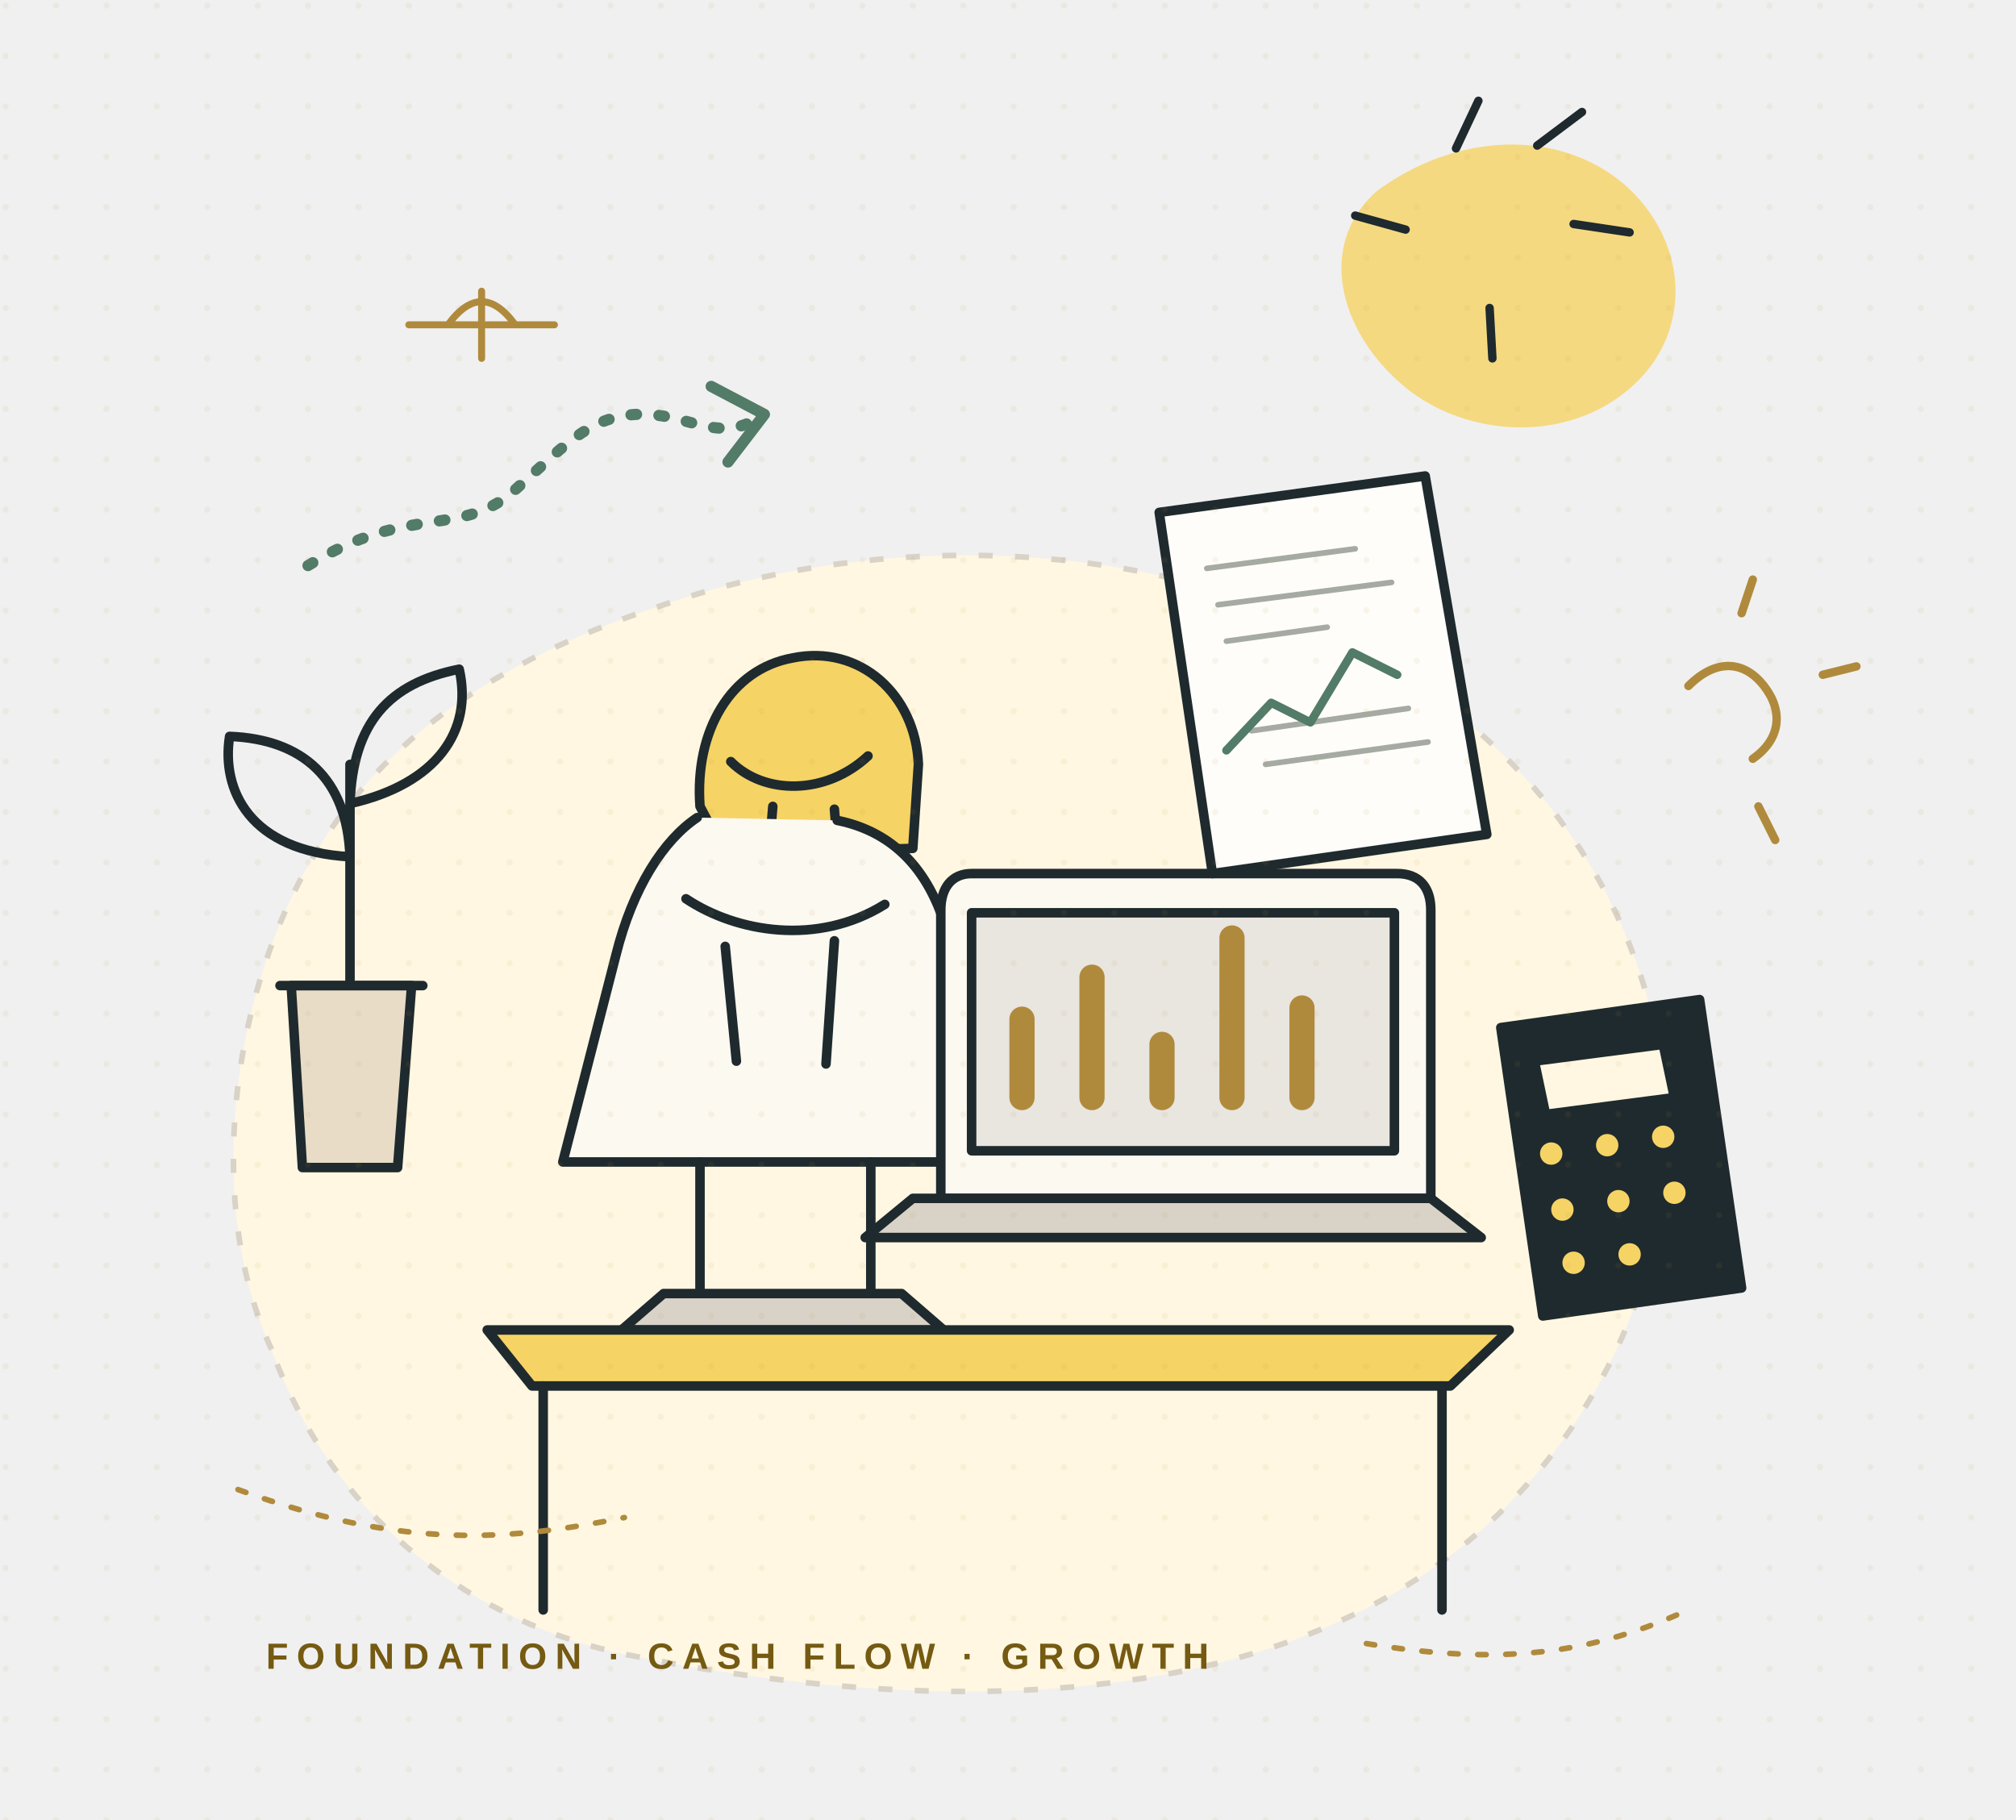
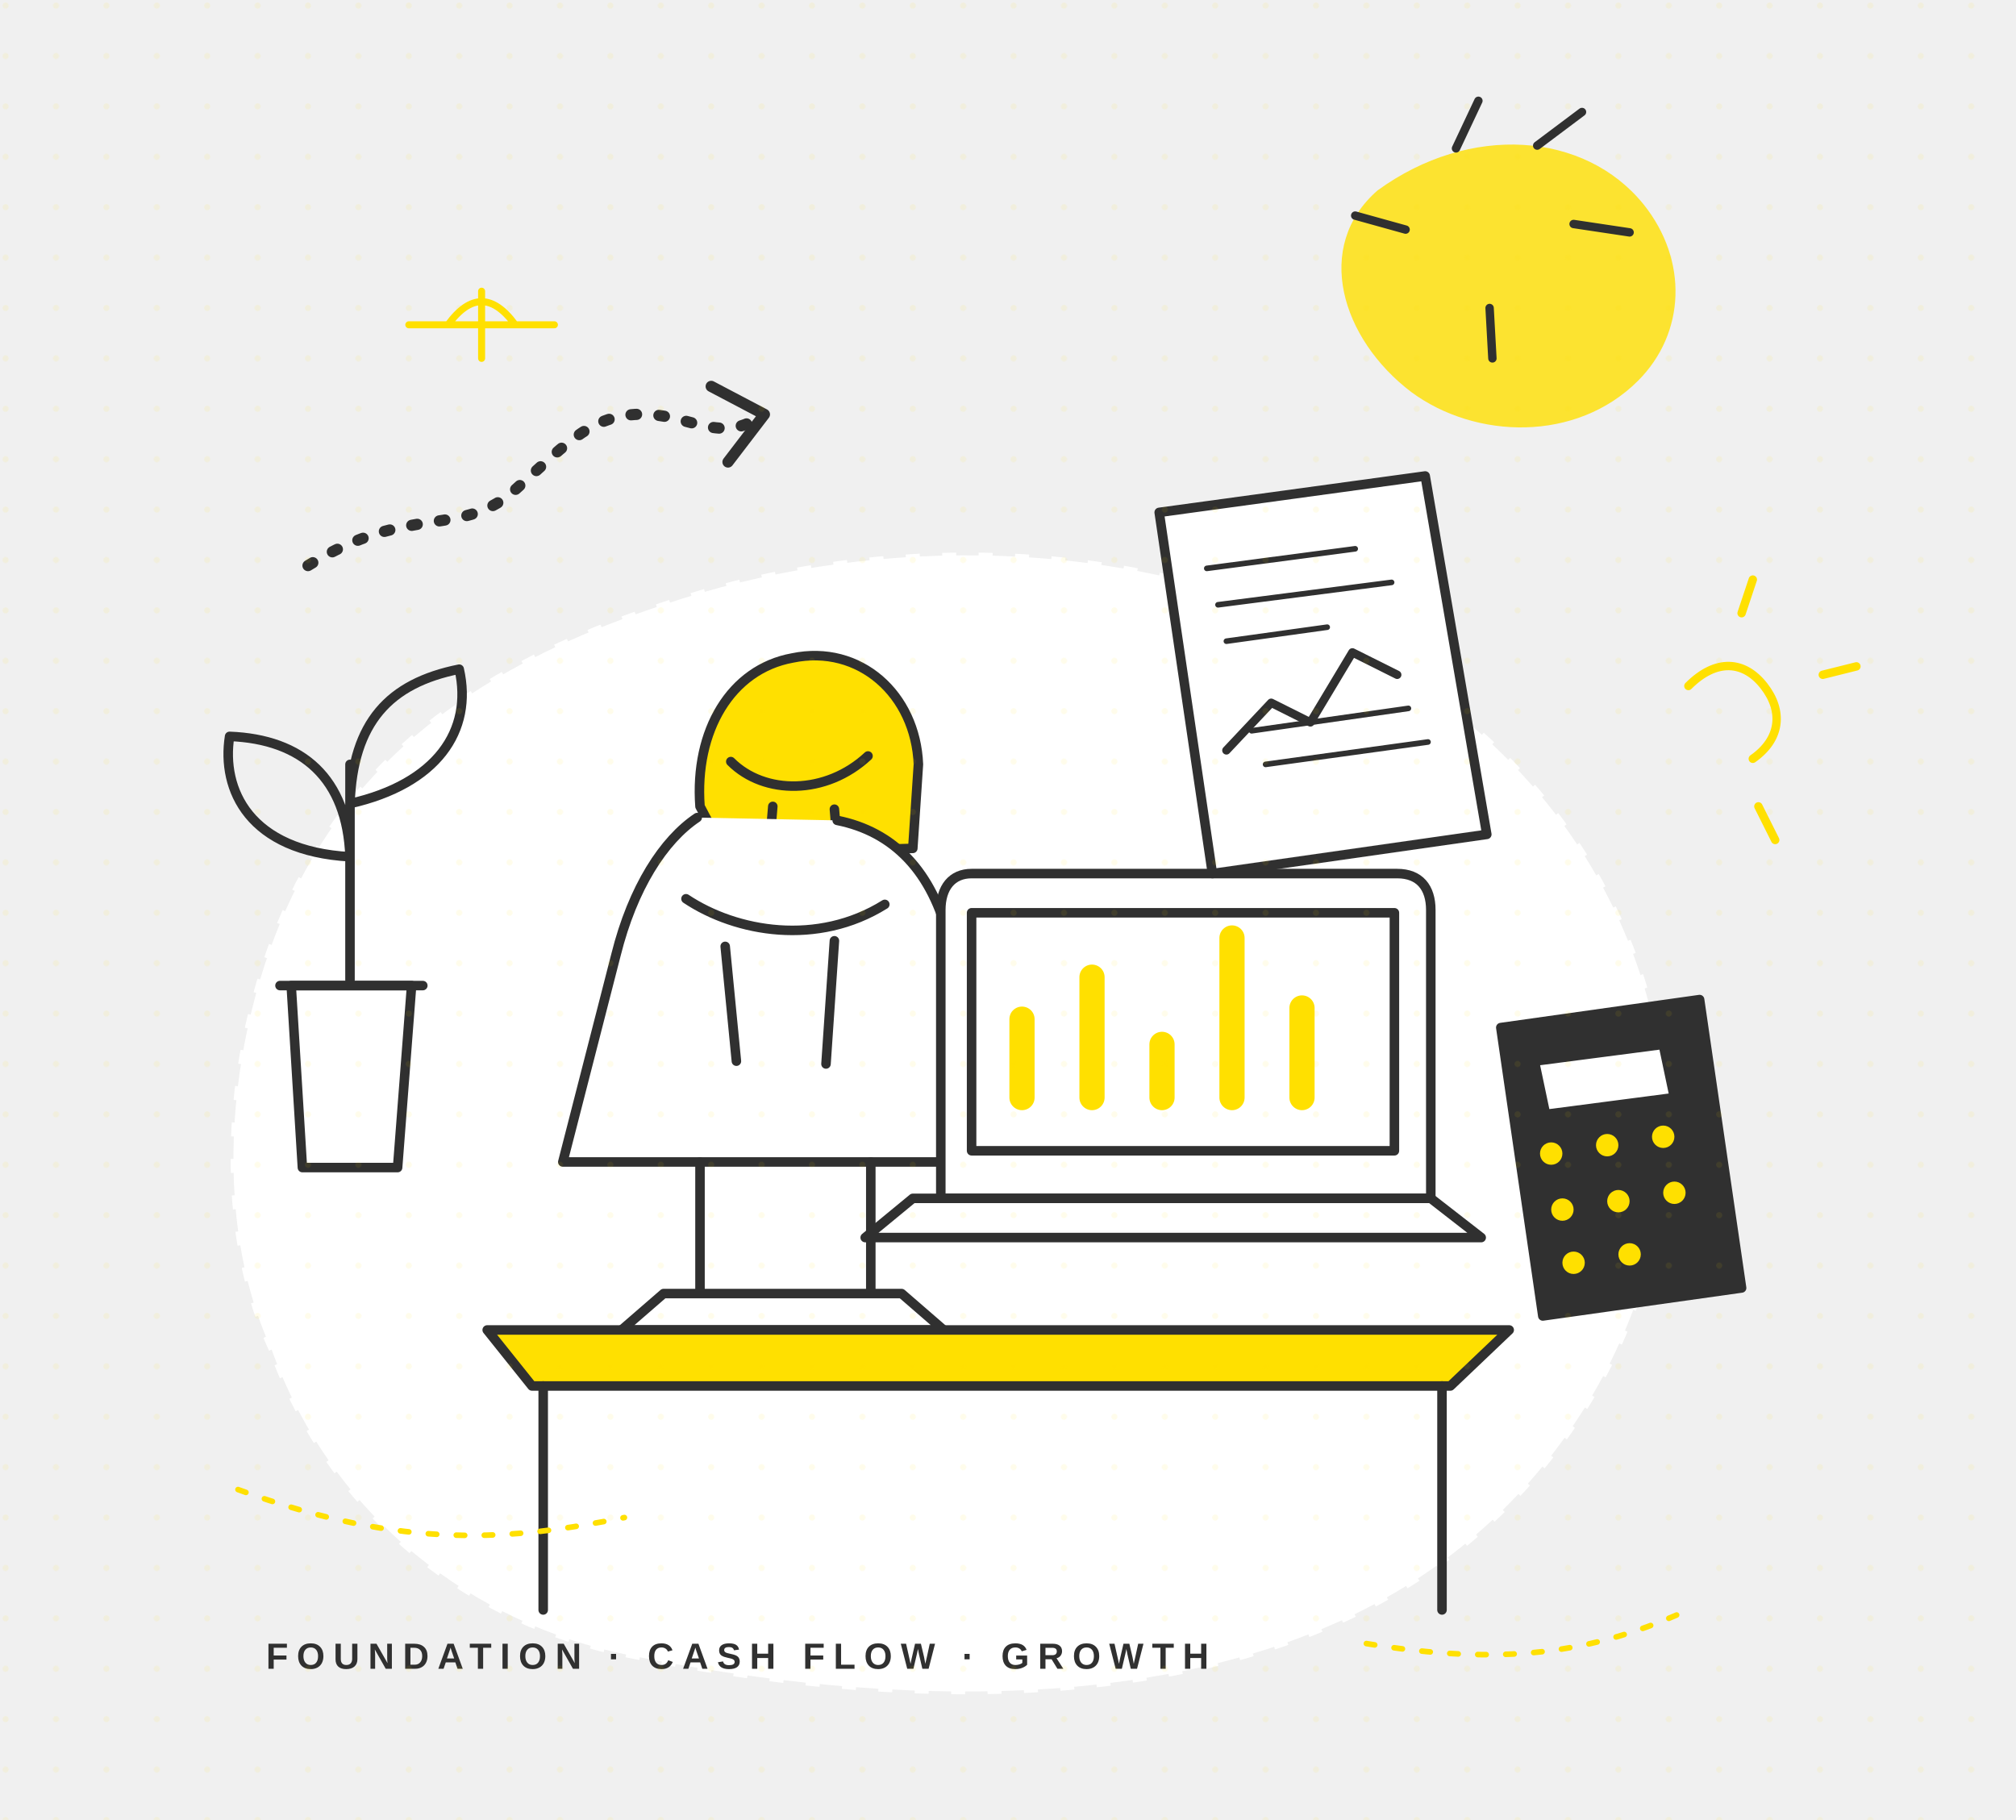
<svg xmlns="http://www.w3.org/2000/svg" viewBox="0 0 720 650" role="img" aria-labelledby="title desc">
  <defs>
    <pattern id="dots" width="18" height="18" patternUnits="userSpaceOnUse">
-       <circle cx="2" cy="2" r="1.1" fill="#B08A3C" opacity=".28" />
+       <circle cx="2" cy="2" r="1.1" fill="#FFE000" opacity=".28" />
    </pattern>
  </defs>
-   <path d="M97 482c-24-52-14-124 12-171 28-51 76-78 128-95 70-24 157-25 229 6 70 31 119 89 128 163 8 69-28 140-88 179-77 50-189 46-282 27-54-11-105-48-127-109Z" fill="#FFF7E1" stroke="#D9D2C6" stroke-width="2" stroke-dasharray="5 8" />
-   <path d="M492 68c33-24 74-21 95 5 16 20 15 46-2 63-22 22-58 21-81 4-25-19-35-52-12-72Z" fill="#F6D365" opacity=".8" />
-   <path d="M520 53l8-17m21 16 16-12m-3 40 20 3m-50 27 1 18m-31-46-18-5" fill="none" stroke="#1F2A2E" stroke-width="3" stroke-linecap="round" />
-   <g stroke="#1F2A2E" stroke-width="3.4" stroke-linecap="round" stroke-linejoin="round" fill="none">
+   <path d="M97 482c-24-52-14-124 12-171 28-51 76-78 128-95 70-24 157-25 229 6 70 31 119 89 128 163 8 69-28 140-88 179-77 50-189 46-282 27-54-11-105-48-127-109Z" fill="#FFFFFF" stroke="#FFFFFF" stroke-width="2" stroke-dasharray="5 8" />
+   <path d="M492 68c33-24 74-21 95 5 16 20 15 46-2 63-22 22-58 21-81 4-25-19-35-52-12-72Z" fill="#FFE000" opacity=".8" />
+   <path d="M520 53l8-17m21 16 16-12m-3 40 20 3m-50 27 1 18m-31-46-18-5" fill="none" stroke="#303030" stroke-width="3" stroke-linecap="round" />
+   <g stroke="#303030" stroke-width="3.4" stroke-linecap="round" stroke-linejoin="round" fill="none">
    <path d="M125 350v-77m0 33c-36-2-46-24-43-43 26 1 42 15 43 43Zm0-19c31-7 44-26 39-48-25 5-38 19-39 48Z" />
-     <path d="M104 352h43l-5 65h-34Z" fill="#E8DCC7" />
+     <path d="M104 352h43l-5 65h-34Z" fill="#FFFFFF" />
    <path d="M100 352h51" />
-     <path d="M250 288c-2-27 11-49 33-53 24-5 44 13 45 38l-2 30-67 2Z" fill="#F6D365" />
+     <path d="M250 288c-2-27 11-49 33-53 24-5 44 13 45 38l-2 30-67 2Z" fill="#FFE000" />
    <path d="M261 272c12 12 34 12 49-2M276 288l-1 12m23-11 1 12" />
-     <path d="M249 292c-12 8-23 25-29 49l-19 74h156l-18-79c-6-25-20-39-40-43" fill="#FCF9F1" />
+     <path d="M249 292c-12 8-23 25-29 49l-19 74h156l-18-79c-6-25-20-39-40-43" fill="#FFFFFF" />
    <path d="M245 321c18 12 47 17 71 2m-57 15 4 41m35-43-3 44" />
    <path d="M250 415v47m61-47v47" />
-     <path d="M237 462h85l15 13H222Z" fill="#D9D2C6" />
-     <path d="M174 475h365l-21 20H190Z" fill="#F6D365" />
+     <path d="M237 462h85l15 13H222Z" fill="#FFFFFF" />
+     <path d="M174 475h365l-21 20H190Z" fill="#FFE000" />
    <path d="M194 495v80m321-80v80" />
-     <path d="M347 312h152c8 0 12 5 12 13v103H336V325c0-8 4-13 11-13Z" fill="#FCF9F1" />
-     <path d="M347 326h151v85H347Z" fill="#E9E5DF" />
-     <path d="M365 392v-28m25 28v-43m25 43v-19m25 19v-57m25 57v-32" stroke="#B08A3C" stroke-width="9" />
-     <path d="M326 428h185l18 14H309Z" fill="#D9D2C6" />
-     <path d="M414 183l95-13 22 128-98 14Z" fill="#FFFDF9" />
-     <path d="M431 203l53-7m-49 20 62-8m-59 21 36-5m-27 37 56-8m-51 20 58-8" stroke="#A5AAA2" stroke-width="2" />
-     <path d="m438 268 16-17 14 7 15-25 16 8" stroke="#527B68" stroke-width="3" />
-     <path d="M536 367l71-10 15 103-71 10Z" fill="#1F2A2E" />
-     <path d="m548 379 46-6 4 19-46 6Z" fill="#FFF7E1" />
-     <g fill="#F6D365" stroke="none">
+     <path d="M347 312h152c8 0 12 5 12 13v103H336V325c0-8 4-13 11-13Z" fill="#FFFFFF" />
+     <path d="M347 326h151v85H347Z" fill="#FFFFFF" />
+     <path d="M365 392v-28m25 28v-43m25 43v-19m25 19v-57m25 57v-32" stroke="#FFE000" stroke-width="9" />
+     <path d="M326 428h185l18 14H309Z" fill="#FFFFFF" />
+     <path d="M414 183l95-13 22 128-98 14Z" fill="#FFFFFF" />
+     <path d="M431 203l53-7m-49 20 62-8m-59 21 36-5m-27 37 56-8m-51 20 58-8" stroke="#303030" stroke-width="2" />
+     <path d="m438 268 16-17 14 7 15-25 16 8" stroke="#303030" stroke-width="3" />
+     <path d="M536 367l71-10 15 103-71 10Z" fill="#303030" />
+     <path d="m548 379 46-6 4 19-46 6Z" fill="#FFFFFF" />
+     <g fill="#FFE000" stroke="none">
      <circle cx="554" cy="412" r="4" />
      <circle cx="574" cy="409" r="4" />
      <circle cx="594" cy="406" r="4" />
      <circle cx="558" cy="432" r="4" />
      <circle cx="578" cy="429" r="4" />
      <circle cx="598" cy="426" r="4" />
      <circle cx="562" cy="451" r="4" />
      <circle cx="582" cy="448" r="4" />
    </g>
-     <path d="M110 202c37-23 55-9 75-28 18-16 27-27 47-26 15 1 26 10 39 1" stroke="#527B68" stroke-width="4" stroke-dasharray="2 8" />
-     <path d="m254 138 19 10-13 17" stroke="#527B68" stroke-width="4" />
-     <path d="M603 245c10-10 20-9 27 0s6 19-4 26m-4-52 4-12m25 34 12-3m-35 50 6 12" stroke="#B08A3C" stroke-width="3" />
-     <path d="M160 116c8-11 16-11 24 0m-12-12v24m-26-12h52" stroke="#B08A3C" stroke-width="2.5" />
+     <path d="M110 202c37-23 55-9 75-28 18-16 27-27 47-26 15 1 26 10 39 1" stroke="#303030" stroke-width="4" stroke-dasharray="2 8" />
+     <path d="m254 138 19 10-13 17" stroke="#303030" stroke-width="4" />
+     <path d="M603 245c10-10 20-9 27 0s6 19-4 26m-4-52 4-12m25 34 12-3m-35 50 6 12" stroke="#FFE000" stroke-width="3" />
+     <path d="M160 116c8-11 16-11 24 0m-12-12v24m-26-12h52" stroke="#FFE000" stroke-width="2.5" />
  </g>
-   <path d="M85 532c60 22 98 18 138 10m265 45c48 8 81 4 117-13" fill="none" stroke="#B08A3C" stroke-width="2" stroke-linecap="round" stroke-dasharray="3 7" />
-   <text x="95" y="596" font-family="Poppins,Arial,sans-serif" font-size="13" font-weight="700" letter-spacing="3" fill="#755A12">FOUNDATION · CASH FLOW · GROWTH</text>
+   <path d="M85 532c60 22 98 18 138 10m265 45c48 8 81 4 117-13" fill="none" stroke="#FFE000" stroke-width="2" stroke-linecap="round" stroke-dasharray="3 7" />
+   <text x="95" y="596" font-family="Poppins,Arial,sans-serif" font-size="13" font-weight="700" letter-spacing="3" fill="#303030">FOUNDATION · CASH FLOW · GROWTH</text>
  <rect x="0" y="0" width="720" height="650" fill="url(#dots)" opacity=".28" />
</svg>
